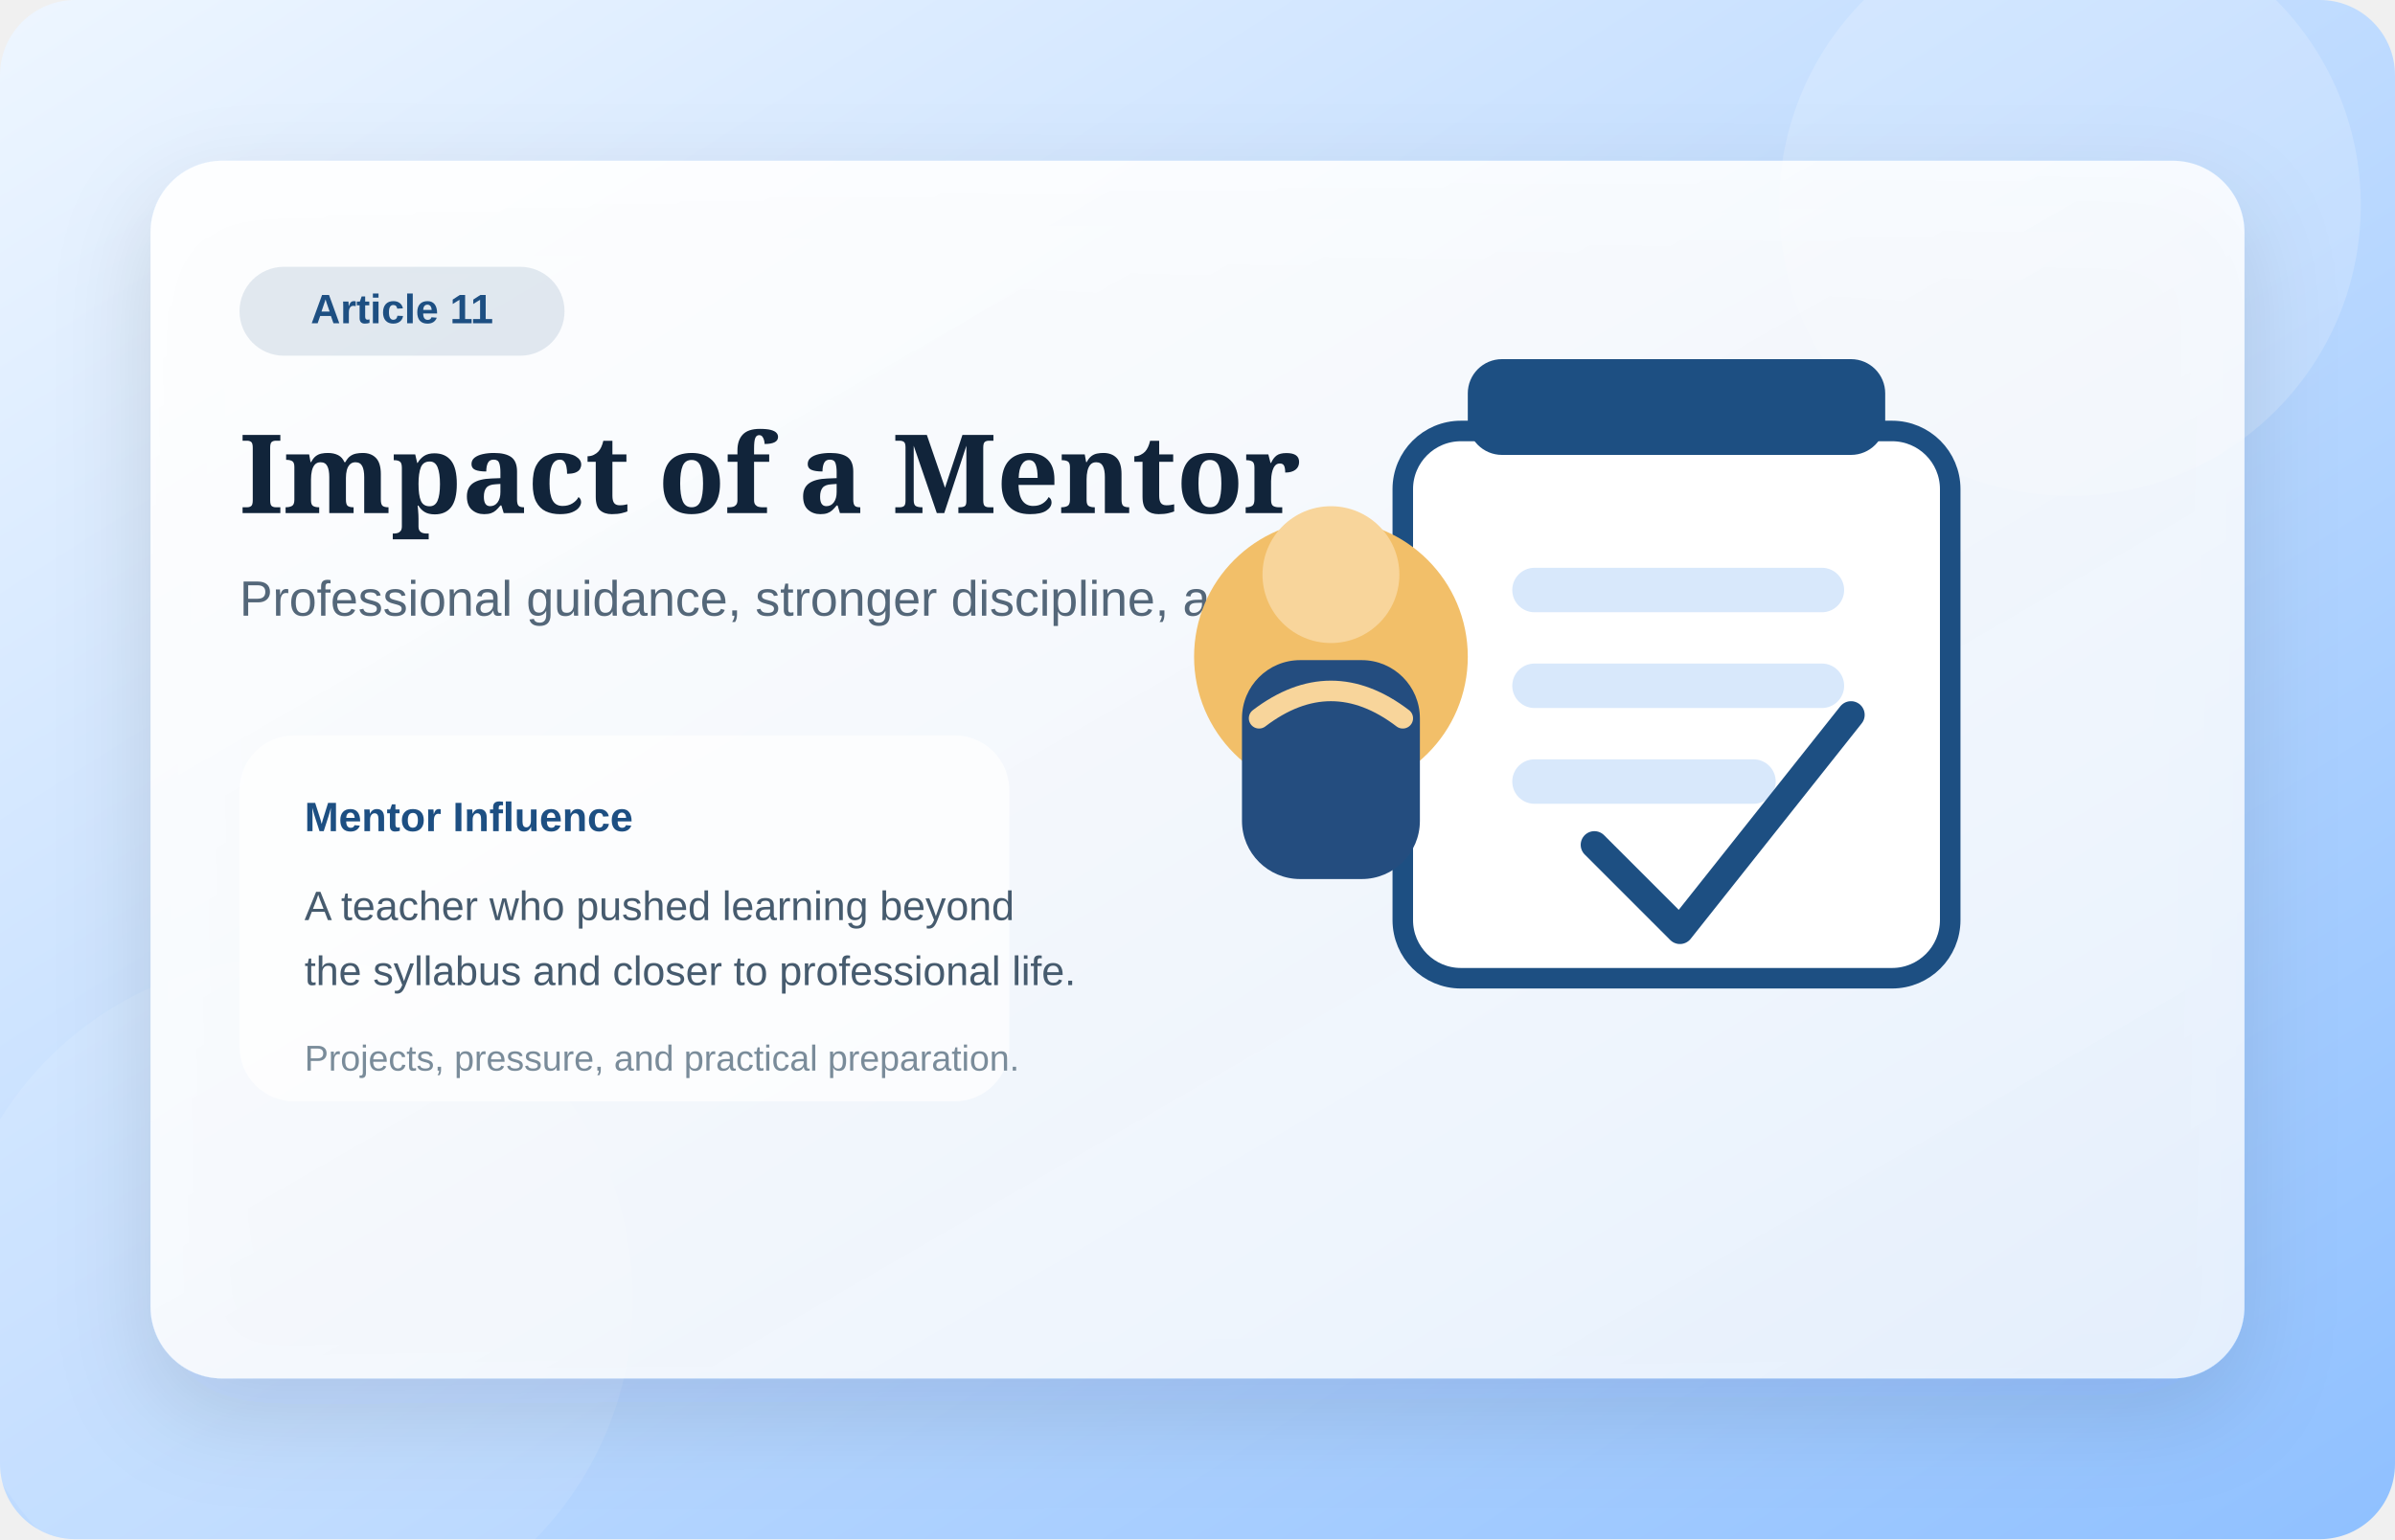
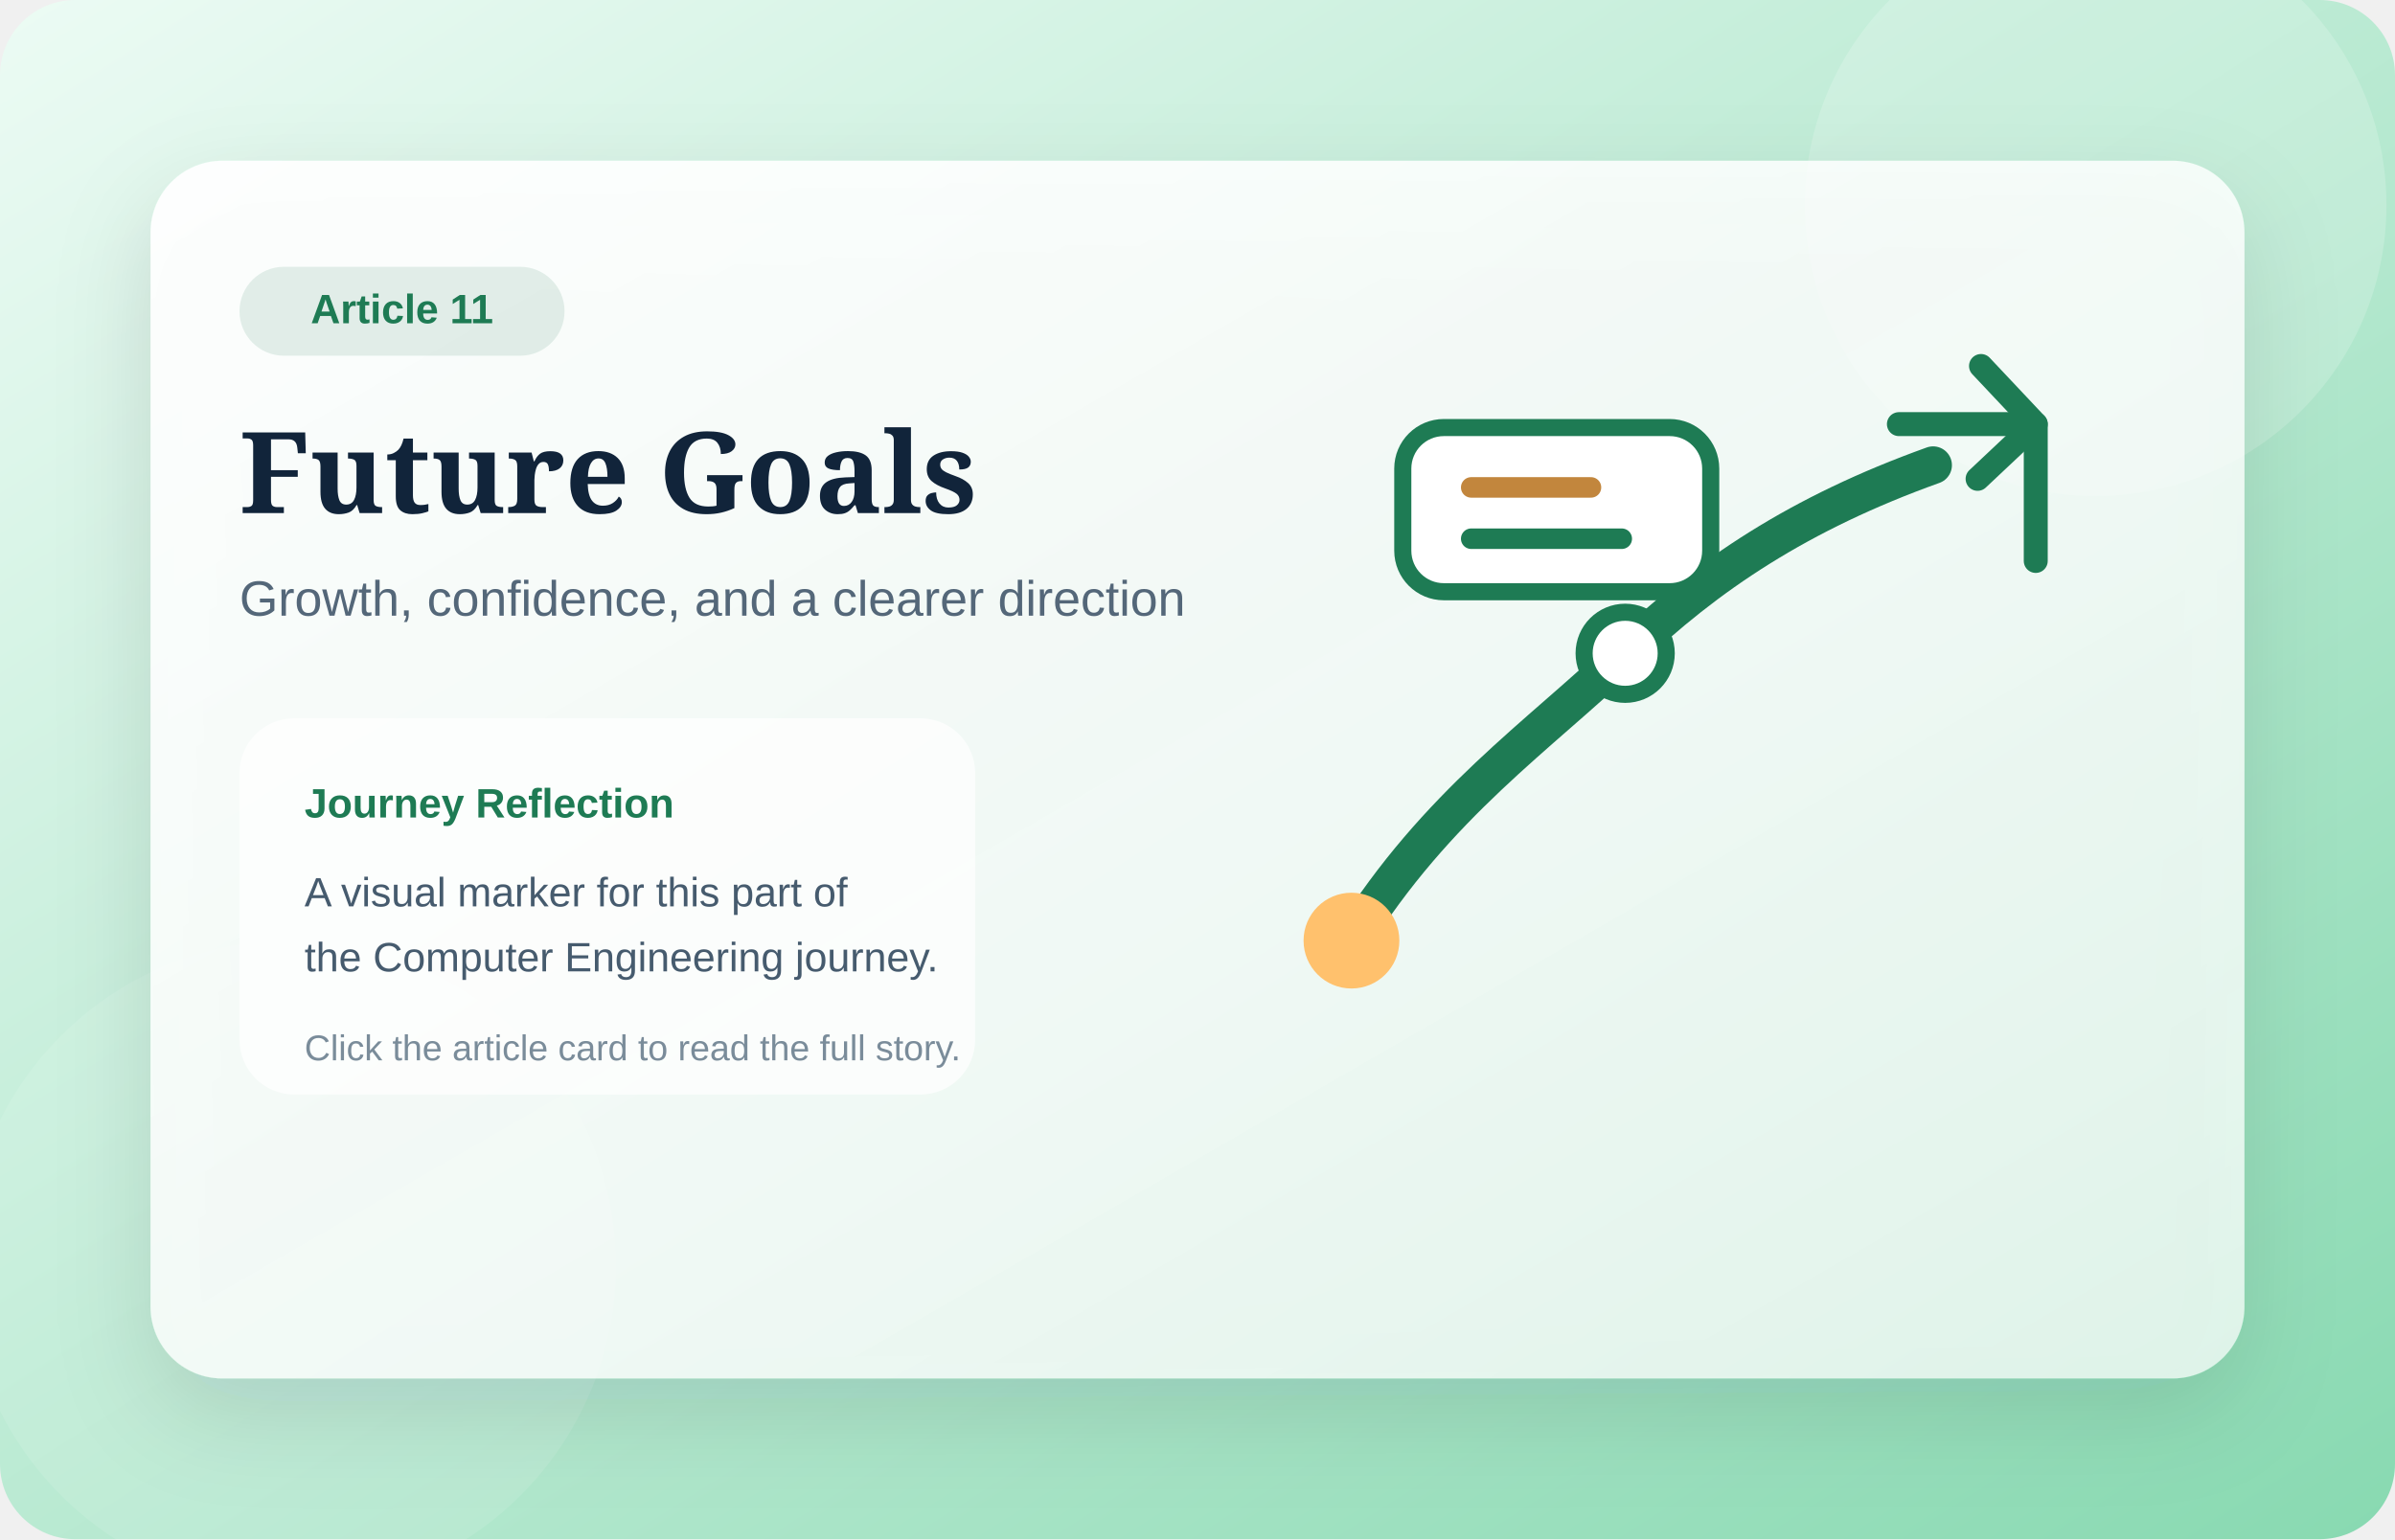
<svg xmlns="http://www.w3.org/2000/svg" viewBox="0 0 1400 900" role="img" aria-labelledby="title desc">
  <defs>
-     <linearGradient id="bg-11" x1="0" y1="0" x2="1" y2="1">
-       <stop offset="0%" stop-color="#eef6ff" />
-       <stop offset="100%" stop-color="#8fc0ff" />
+     <linearGradient id="bg-10" x1="0" y1="0" x2="1" y2="1">
+       <stop offset="0%" stop-color="#ecfbf4" />
+       <stop offset="100%" stop-color="#88d9b1" />
    </linearGradient>
-     <linearGradient id="panel-11" x1="0" y1="0" x2="1" y2="1">
-       <stop offset="0%" stop-color="#ffffff" stop-opacity="0.94" />
-       <stop offset="100%" stop-color="#ffffff" stop-opacity="0.74" />
+     <linearGradient id="panel-10" x1="0" y1="0" x2="1" y2="1">
+       <stop offset="0%" stop-color="#ffffff" stop-opacity="0.92" />
+       <stop offset="100%" stop-color="#ffffff" stop-opacity="0.70" />
    </linearGradient>
-     <filter id="shadow-11" x="-20%" y="-20%" width="140%" height="140%">
+     <filter id="shadow-10" x="-20%" y="-20%" width="140%" height="140%">
      <feDropShadow dx="0" dy="22" stdDeviation="28" flood-color="#0e1a29" flood-opacity="0.14" />
    </filter>
  </defs>
-   <rect width="1400" height="900" rx="44" fill="url(#bg-11)" />
-   <circle cx="1210" cy="120" r="170" fill="#ffffff" opacity="0.18" />
-   <circle cx="170" cy="760" r="200" fill="#ffffff" opacity="0.10" />
-   <rect x="88" y="94" width="1224" height="712" rx="42" fill="url(#panel-11)" filter="url(#shadow-11)" />
-   <rect x="140" y="156" width="190" height="52" rx="26" fill="#1d4f82" opacity="0.12" />
-   <text x="235" y="189" font-family="Arial, sans-serif" font-size="24" font-weight="700" text-anchor="middle" fill="#1d4f82">Article 11</text>
-   <text x="140" y="300" font-family="Georgia, serif" font-size="64" font-weight="700" fill="#11243a">Impact of a Mentor</text>
-   <text x="140" y="360" font-family="Arial, sans-serif" font-size="29" fill="#546779">Professional guidance, stronger discipline, and real growth.</text>
-   <rect x="140" y="430" width="450" height="214" rx="32" fill="#ffffff" opacity="0.72" />
-   <text x="178" y="486" font-family="Arial, sans-serif" font-size="24" font-weight="700" fill="#1d4f82">Mentor Influence</text>
-   <text x="178" y="538" font-family="Arial, sans-serif" font-size="24" fill="#465b6e">A teacher who pushed learning beyond</text>
-   <text x="178" y="576" font-family="Arial, sans-serif" font-size="24" fill="#465b6e">the syllabus and closer to professional life.</text>
-   <text x="178" y="626" font-family="Arial, sans-serif" font-size="21" fill="#7a8c9a">Projects, pressure, and practical preparation.</text>
-   <rect x="820" y="252" width="320" height="320" rx="34" fill="#ffffff" stroke="#1d4f82" stroke-width="12" />
-   <rect x="858" y="210" width="244" height="56" rx="20" fill="#1d4f82" />
-   <rect x="884" y="332" width="194" height="26" rx="13" fill="#d8e8fb" />
-   <rect x="884" y="388" width="194" height="26" rx="13" fill="#d8e8fb" />
-   <rect x="884" y="444" width="154" height="26" rx="13" fill="#d8e8fb" />
-   <circle cx="778" cy="384" r="80" fill="#f2bf69" />
-   <circle cx="778" cy="336" r="40" fill="#f8d59b" />
-   <rect x="726" y="386" width="104" height="128" rx="34" fill="#244d7f" />
-   <path d="M736 420 Q778 388 820 420" fill="none" stroke="#f8d59b" stroke-width="12" stroke-linecap="round" />
-   <path d="M932 494 L982 544 L1082 418" fill="none" stroke="#1d4f82" stroke-width="16" stroke-linecap="round" stroke-linejoin="round" />
+   <rect width="1400" height="900" rx="44" fill="url(#bg-10)" />
+   <circle cx="1225" cy="120" r="170" fill="#ffffff" opacity="0.18" />
+   <circle cx="170" cy="740" r="190" fill="#ffffff" opacity="0.10" />
+   <rect x="88" y="94" width="1224" height="712" rx="42" fill="url(#panel-10)" filter="url(#shadow-10)" />
+   <rect x="140" y="156" width="190" height="52" rx="26" fill="#1e7b54" opacity="0.12" />
+   <text x="235" y="189" font-family="Arial, sans-serif" font-size="24" font-weight="700" text-anchor="middle" fill="#1e7b54">Article 11</text>
+   <text x="140" y="300" font-family="Georgia, serif" font-size="66" font-weight="700" fill="#11243a">Future Goals</text>
+   <text x="140" y="360" font-family="Arial, sans-serif" font-size="29" fill="#546779">Growth, confidence, and a clearer direction</text>
+   <rect x="140" y="420" width="430" height="220" rx="32" fill="#ffffff" opacity="0.72" />
+   <text x="178" y="478" font-family="Arial, sans-serif" font-size="24" font-weight="700" fill="#1e7b54">Journey Reflection</text>
+   <text x="178" y="530" font-family="Arial, sans-serif" font-size="24" fill="#465b6e">A visual marker for this part of</text>
+   <text x="178" y="568" font-family="Arial, sans-serif" font-size="24" fill="#465b6e">the Computer Engineering journey.</text>
+   <text x="178" y="620" font-family="Arial, sans-serif" font-size="21" fill="#7a8c9a">Click the article card to read the full story.</text>
+   <g>
+     <path d="M790 550 C840 470 900 430 950 382 C998 336 1052 300 1130 272" fill="none" stroke="#1e7b54" stroke-width="22" stroke-linecap="round" />
+     <circle cx="790" cy="550" r="28" fill="#ffc16d" />
+     <circle cx="950" cy="382" r="24" fill="#ffffff" stroke="#1e7b54" stroke-width="10" />
+     <path d="M1110 248 L1190 248 L1190 328" fill="none" stroke="#1e7b54" stroke-width="14" stroke-linecap="round" stroke-linejoin="round" />
+     <path d="M1158 214 L1190 248 L1156 280" fill="none" stroke="#1e7b54" stroke-width="14" stroke-linecap="round" stroke-linejoin="round" />
+     <rect x="820" y="250" width="180" height="96" rx="24" fill="#ffffff" stroke="#1e7b54" stroke-width="10" />
+     <path d="M860 315 H948" stroke="#1e7b54" stroke-width="12" stroke-linecap="round" />
+     <path d="M860 285 H930" stroke="#c2863d" stroke-width="12" stroke-linecap="round" />
+   </g>
</svg>
